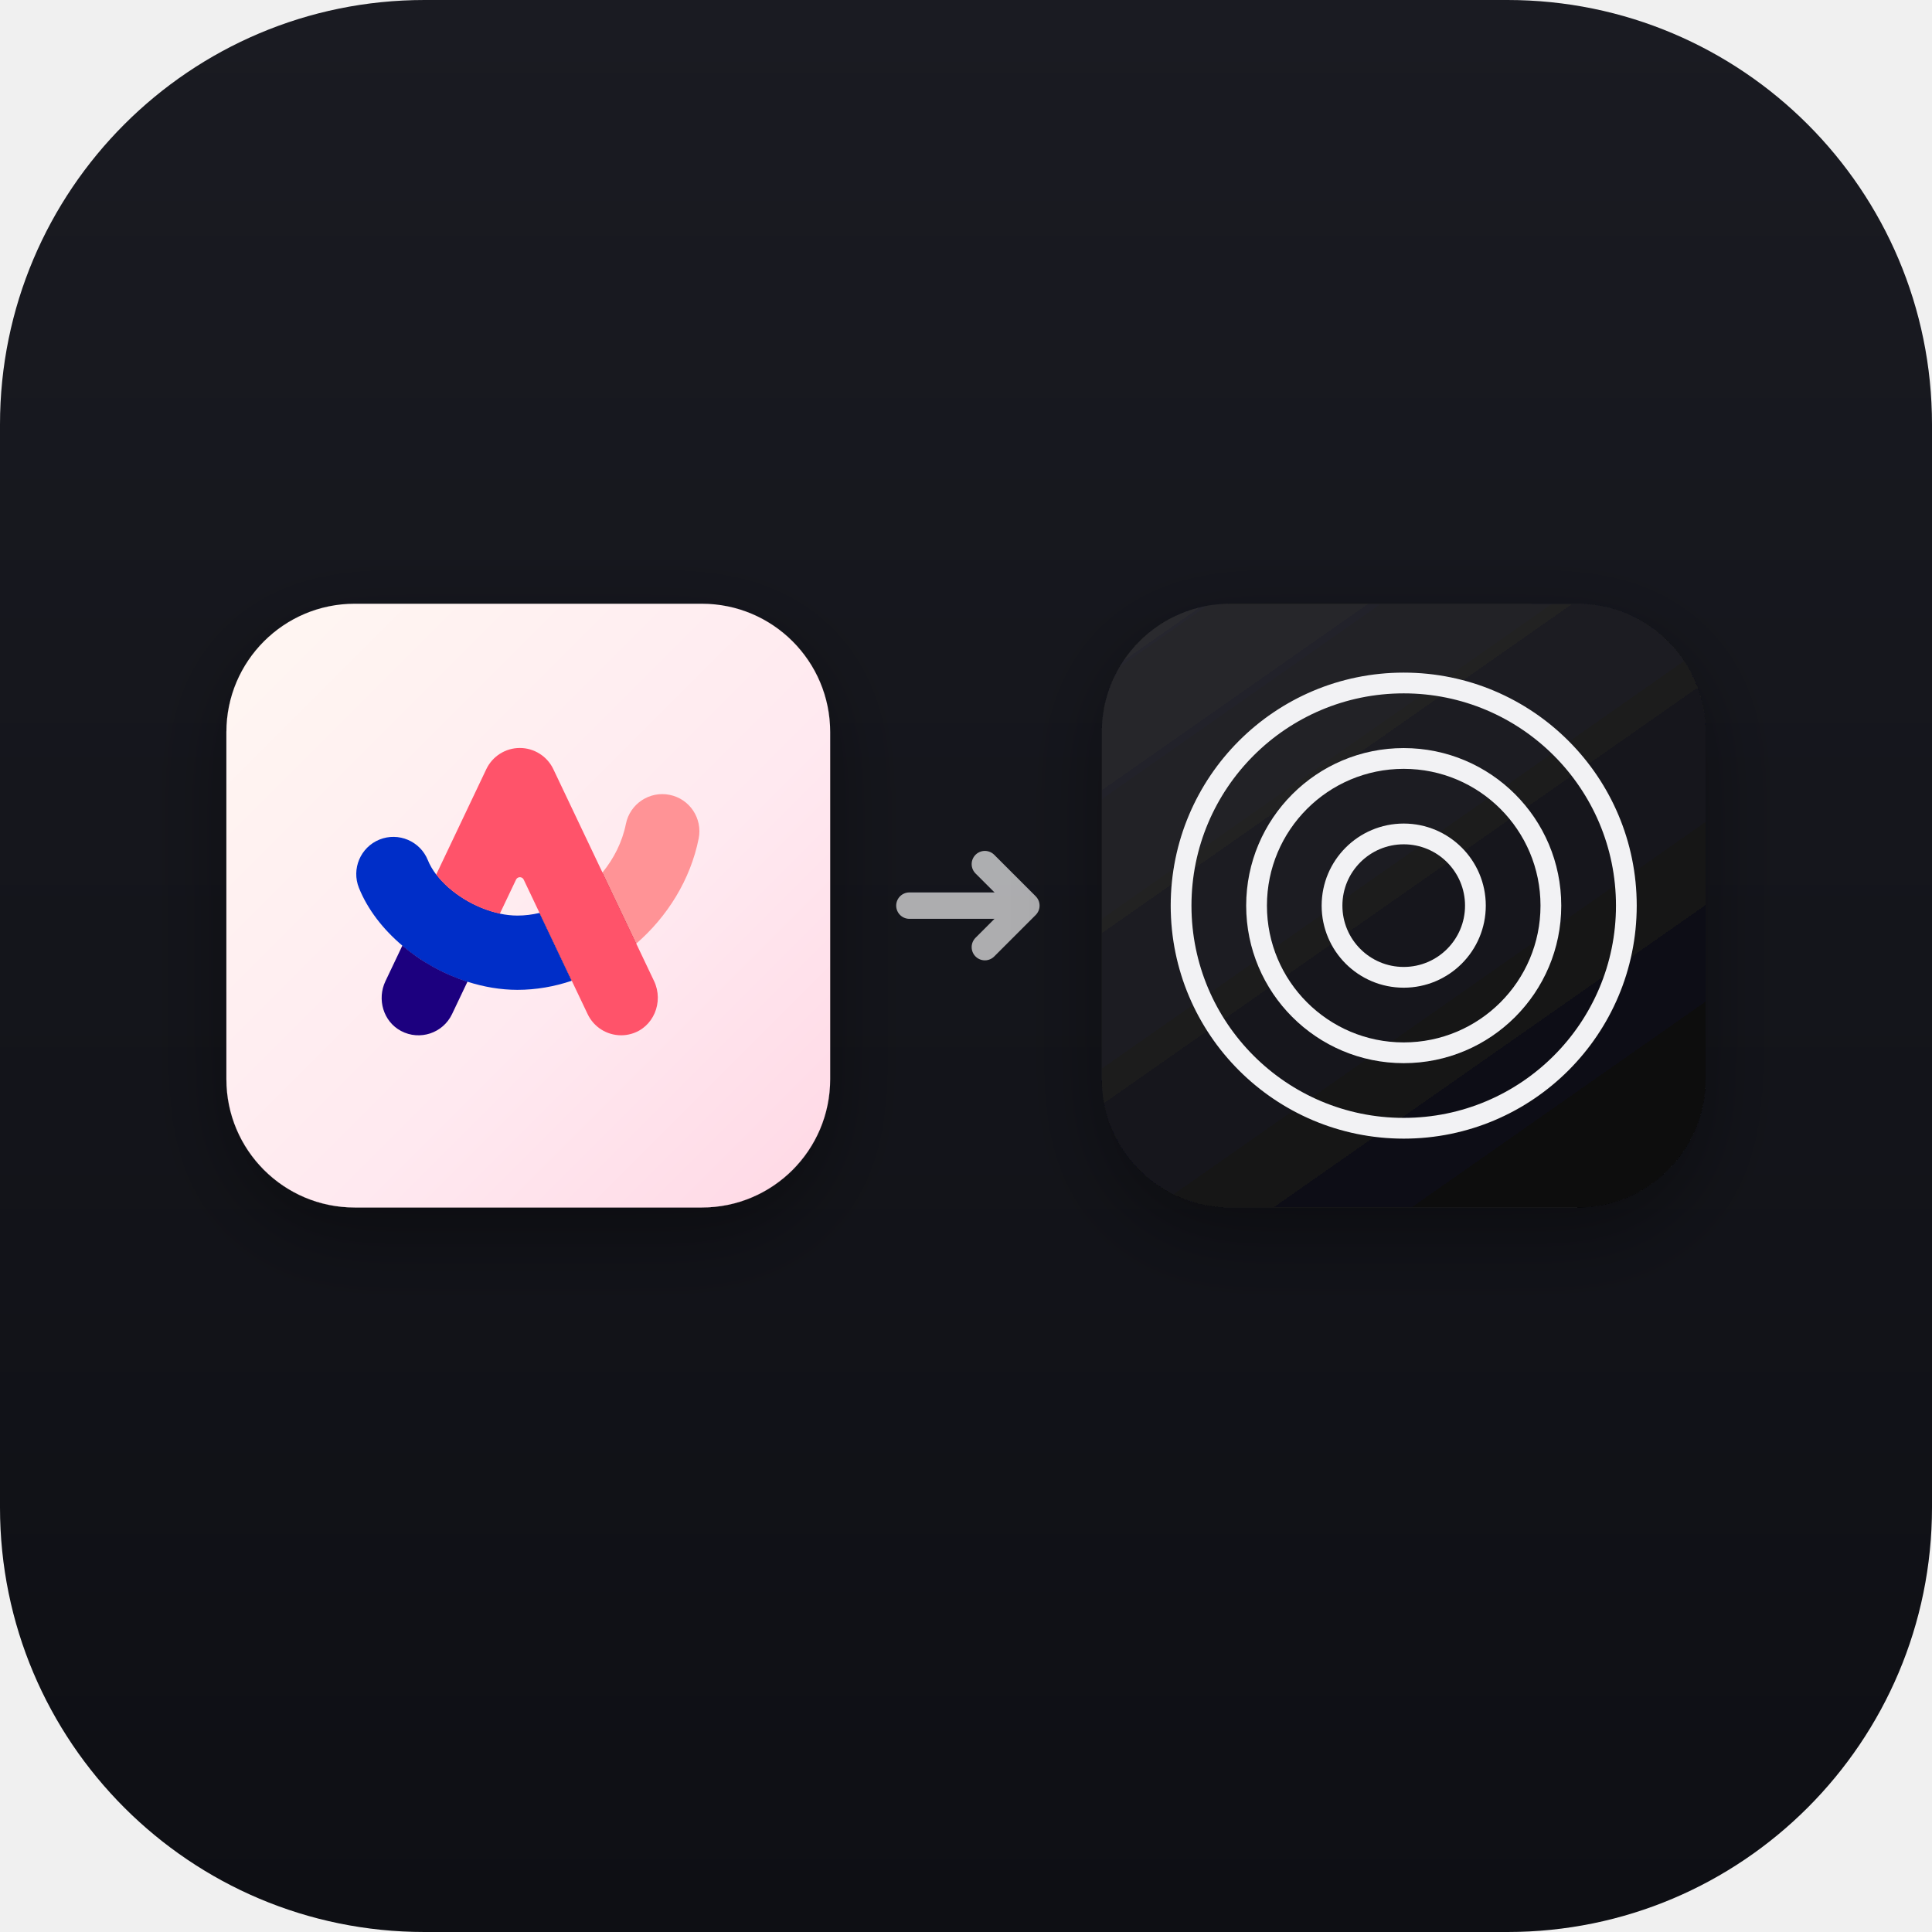
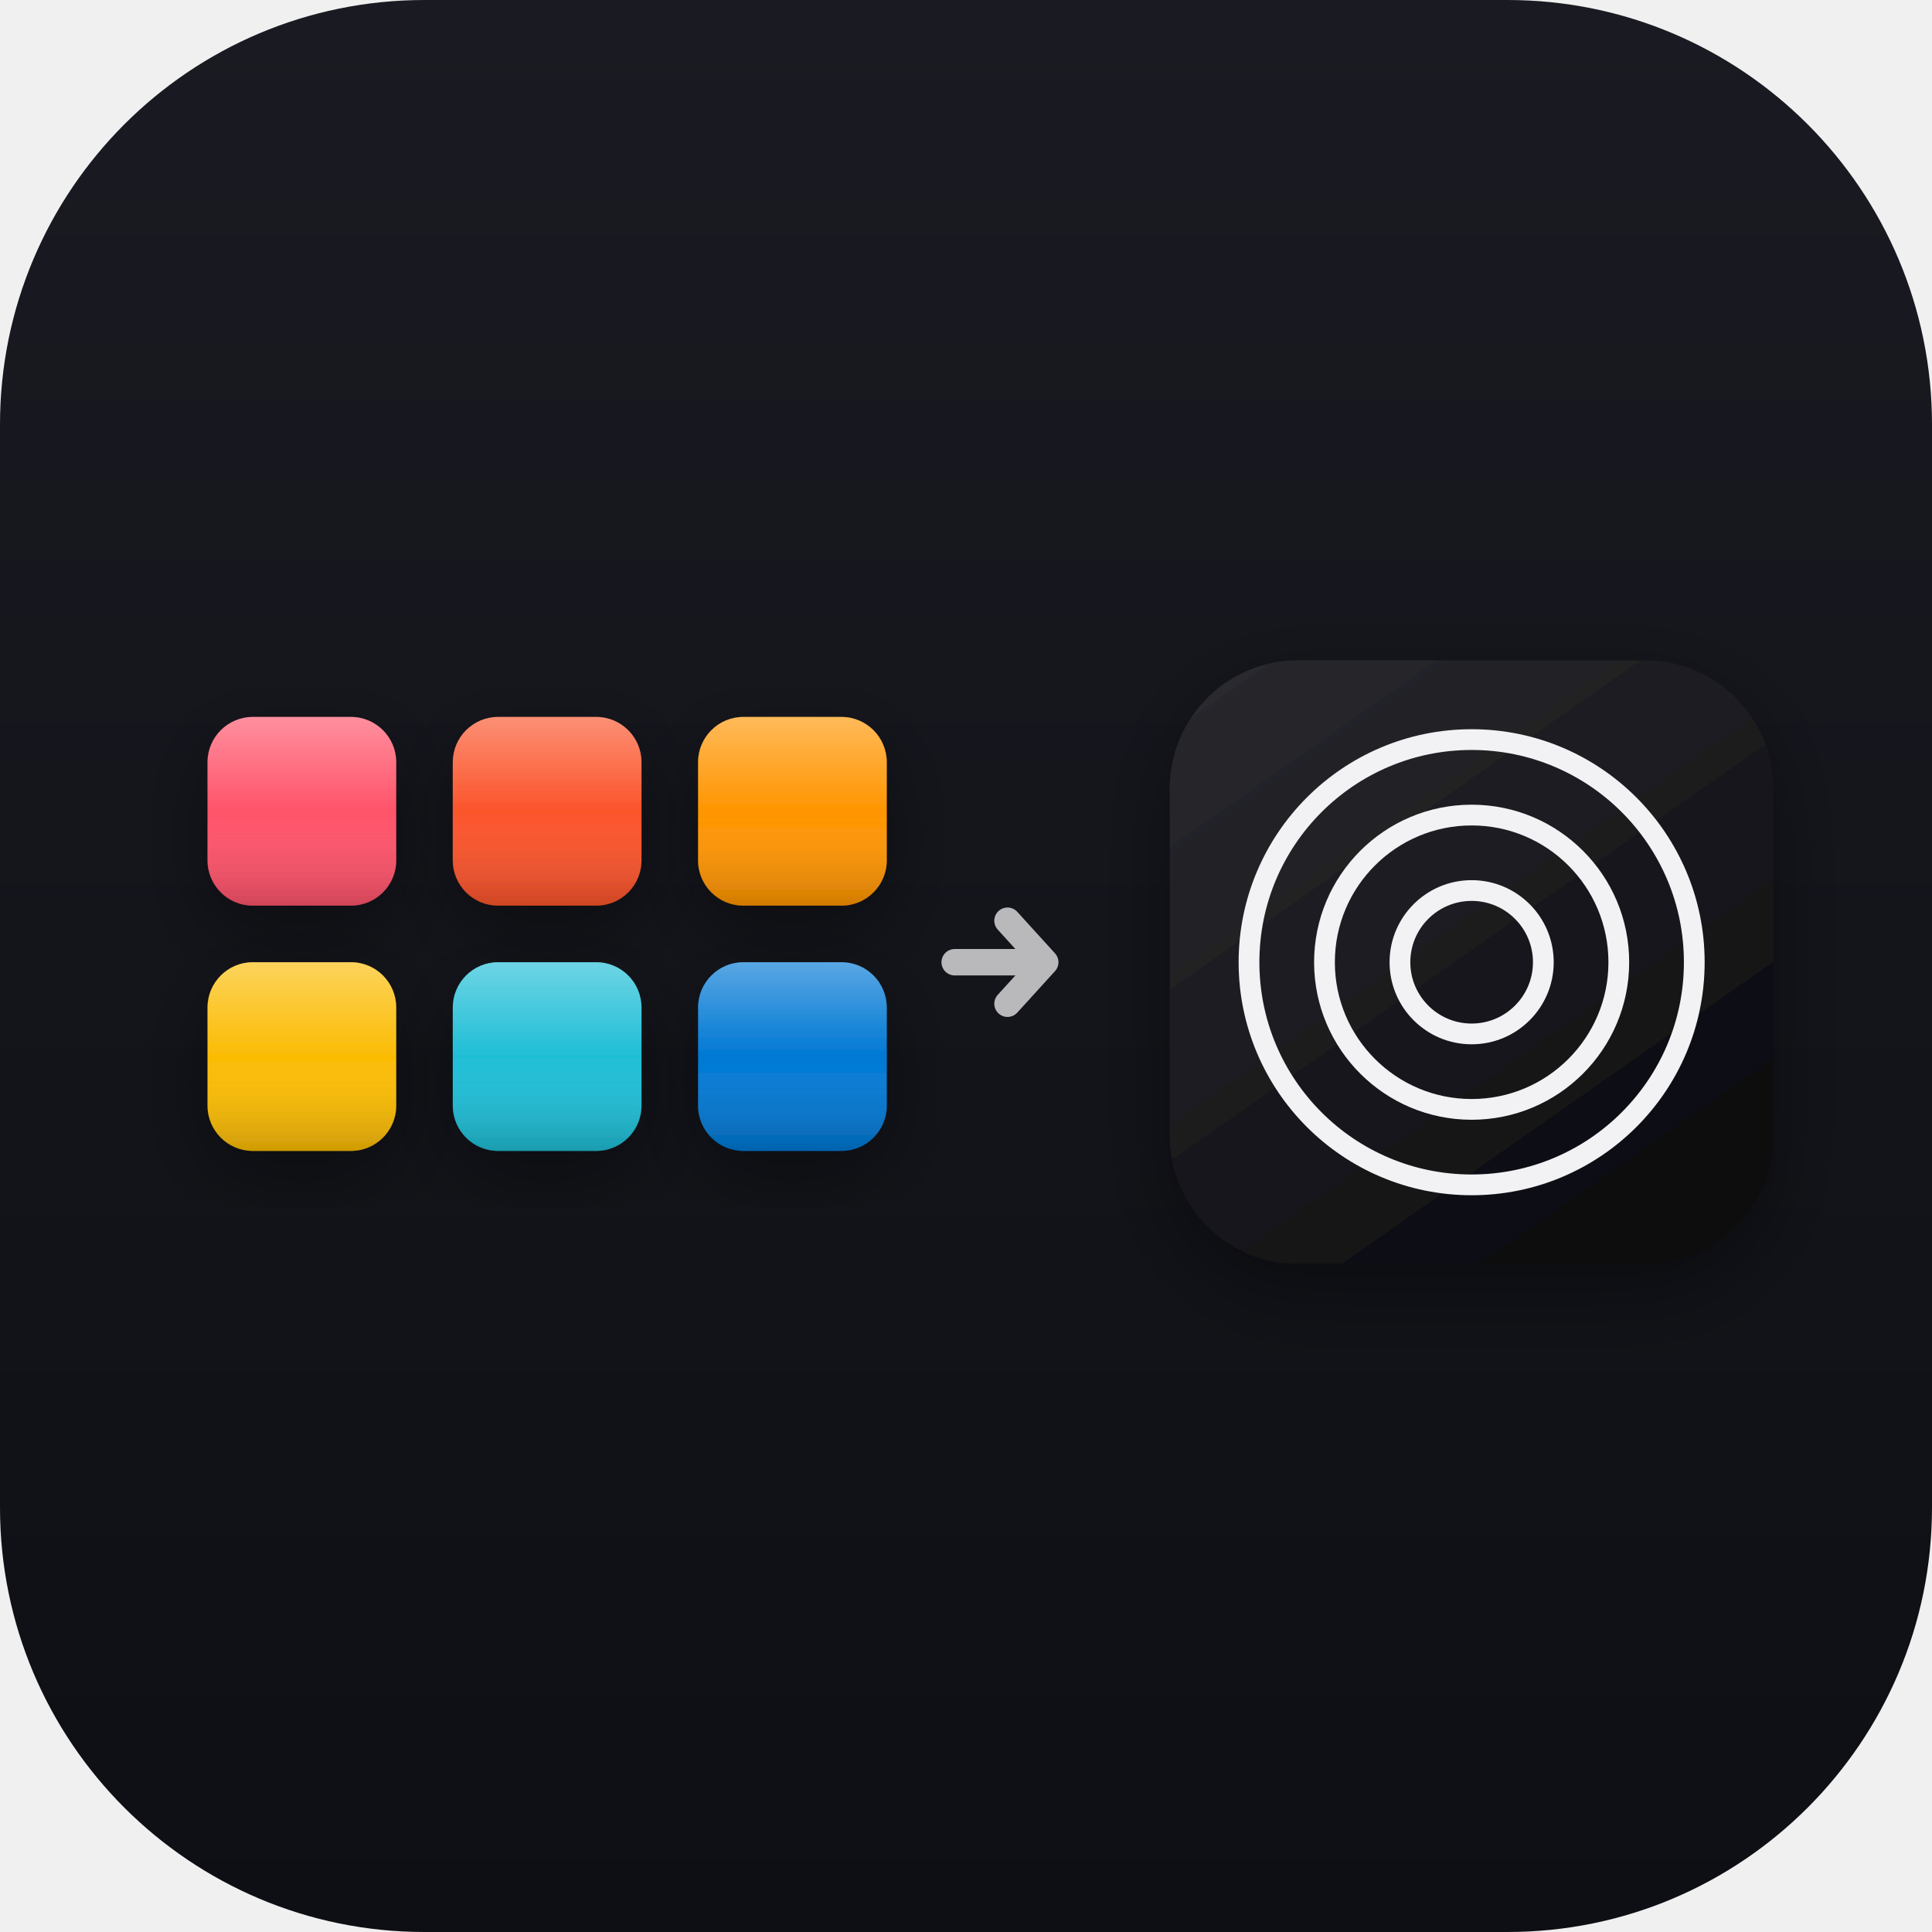
<svg xmlns="http://www.w3.org/2000/svg" viewBox="0 0 1024 1024" width="1024" height="1024">
  <defs>
    <linearGradient id="bg" x1="0" y1="0" x2="0" y2="1">
      <stop offset="0%" stop-color="#1A1B22" />
      <stop offset="100%" stop-color="#0E0F14" />
-     </linearGradient>
-     <linearGradient id="arcBg" x1="0" y1="0" x2="1" y2="1">
-       <stop offset="0%" stop-color="#FFF7F2" />
-       <stop offset="60%" stop-color="#FFE9F0" />
-       <stop offset="100%" stop-color="#FFD8E5" />
    </linearGradient>
    <linearGradient id="zenBg" x1="0" y1="0" x2="0.7" y2="1">
      <stop offset="0%" stop-color="#2B2B2F" />
      <stop offset="70%" stop-color="#15151A" />
      <stop offset="100%" stop-color="#0B0B0E" />
    </linearGradient>
    <filter id="cardShadow" x="-30%" y="-30%" width="160%" height="160%">
-       <feDropShadow dx="0" dy="14" stdDeviation="22" flood-color="#000" flood-opacity="0.35" />
+       <feDropShadow dx="0" dy="14" stdDeviation="22" flood-color="#000" flood-opacity="0.40" />
    </filter>
+     <linearGradient id="chipShine" x1="0" y1="0" x2="0" y2="1">
+       <stop offset="0%" stop-color="#FFFFFF" stop-opacity="0.35" />
+       <stop offset="50%" stop-color="#FFFFFF" stop-opacity="0.0" />
+       <stop offset="100%" stop-color="#000000" stop-opacity="0.18" />
+     </linearGradient>
  </defs>
  <rect x="0" y="0" width="1024" height="1024" rx="225" ry="225" fill="url(#bg)" />
-   <g transform="translate(120 320)" filter="url(#cardShadow)">
-     <rect width="320" height="320" rx="68" ry="68" fill="url(#arcBg)" />
-     <g transform="translate(50 60) scale(2.7)" fill-rule="evenodd" clip-rule="evenodd">
-       <path fill="#1a007f" d="m28.8 51.97 6.35-13.36c-4.85-1.03-9.73-4.03-12.49-7.68l-6.64 13.96c3.69 3.13 8.12 5.59 12.78 7.08" />
-       <path fill="#4e000a" d="M55.3 30.53c-3.19 3.91-7.62 6.81-12.36 7.94l6.33 13.32c4.62-1.56 8.94-4.08 12.67-7.31L55.3 30.53z" />
-       <path fill="#1a007f" d="m16.02 44.89-3.32 6.98c-1.69 3.55-.42 7.92 3.06 9.77 3.69 1.96 8.23.43 10.01-3.3l3.03-6.37a37.885 37.885 0 0 1-12.78-7.08" />
-       <path fill="#ff9396" d="M68.48 15.29a7.29 7.29 0 0 0-8.58 5.72c-.7 3.5-2.34 6.76-4.6 9.53l6.63 13.96c6.12-5.31 10.64-12.54 12.26-20.63.79-3.96-1.77-7.8-5.71-8.58" />
-       <path fill="#002dc8" d="M42.94 38.47c-1.42.34-2.87.52-4.32.52-1.13 0-2.3-.13-3.47-.38-4.85-1.03-9.73-4.03-12.49-7.68-.69-.91-1.25-1.86-1.64-2.83-1.51-3.73-5.76-5.53-9.49-4.03C7.8 25.58 6 29.83 7.5 33.56c1.71 4.24 4.73 8.13 8.52 11.33a37.84 37.84 0 0 0 12.77 7.08c3.21 1.03 6.54 1.6 9.82 1.6 3.64 0 7.23-.63 10.65-1.78l-6.32-13.32z" />
-       <path fill="#ff536a" d="m65.43 51.84-3.5-7.36-6.63-13.95-.01.01s0-.01.01-.01l-9.64-20.28a7.292 7.292 0 0 0-6.58-4.16c-2.81 0-5.37 1.62-6.58 4.16l-9.83 20.68c2.76 3.65 7.64 6.65 12.49 7.68l3.18-6.68c.3-.63 1.2-.63 1.5 0l3.11 6.54h.02-.02l6.33 13.32 3.11 6.54a7.28 7.28 0 0 0 6.59 4.16c.65 0 1.3-.09 1.94-.27 4.39-1.21 6.47-6.26 4.51-10.38" />
-     </g>
+   <g transform="translate(110 380)" filter="url(#cardShadow)">
+     <rect width="100" height="100" rx="24" ry="24" fill="#FF536A" />
+     <rect width="100" height="100" rx="24" ry="24" fill="url(#chipShine)" />
  </g>
-   <g transform="translate(512 480)" stroke="#FFFFFF" stroke-width="14" fill="none" stroke-linecap="round" stroke-linejoin="round" opacity="0.65">
-     <line x1="-30" y1="0" x2="30" y2="0" />
-     <polyline points="10,-22 32,0 10,22" />
+   <g transform="translate(240 380)" filter="url(#cardShadow)">
+     <rect width="100" height="100" rx="24" ry="24" fill="#FB542B" />
+     <rect width="100" height="100" rx="24" ry="24" fill="url(#chipShine)" />
  </g>
-   <g transform="translate(584 320)" filter="url(#cardShadow)">
+   <g transform="translate(370 380)" filter="url(#cardShadow)">
+     <rect width="100" height="100" rx="24" ry="24" fill="#FF9500" />
+     <rect width="100" height="100" rx="24" ry="24" fill="url(#chipShine)" />
+   </g>
+   <g transform="translate(110 510)" filter="url(#cardShadow)">
+     <rect width="100" height="100" rx="24" ry="24" fill="#FBBC04" />
+     <rect width="100" height="100" rx="24" ry="24" fill="url(#chipShine)" />
+   </g>
+   <g transform="translate(240 510)" filter="url(#cardShadow)">
+     <rect width="100" height="100" rx="24" ry="24" fill="#1FBED6" />
+     <rect width="100" height="100" rx="24" ry="24" fill="url(#chipShine)" />
+   </g>
+   <g transform="translate(370 510)" filter="url(#cardShadow)">
+     <rect width="100" height="100" rx="24" ry="24" fill="#0078D4" />
+     <rect width="100" height="100" rx="24" ry="24" fill="url(#chipShine)" />
+   </g>
+   <g transform="translate(528 510)" stroke="#FFFFFF" stroke-width="14" fill="none" stroke-linecap="round" stroke-linejoin="round" opacity="0.7">
+     <line x1="-22" y1="0" x2="22" y2="0" />
+     <polyline points="6,-22 26,0 6,22" />
+   </g>
+   <g transform="translate(620 350)" filter="url(#cardShadow)">
    <rect width="320" height="320" rx="68" ry="68" fill="url(#zenBg)" />
    <g transform="translate(160 160)" stroke="#F2F2F4" stroke-width="11" fill="none">
      <circle r="118" />
      <circle r="78" />
      <circle r="38" />
    </g>
  </g>
</svg>
